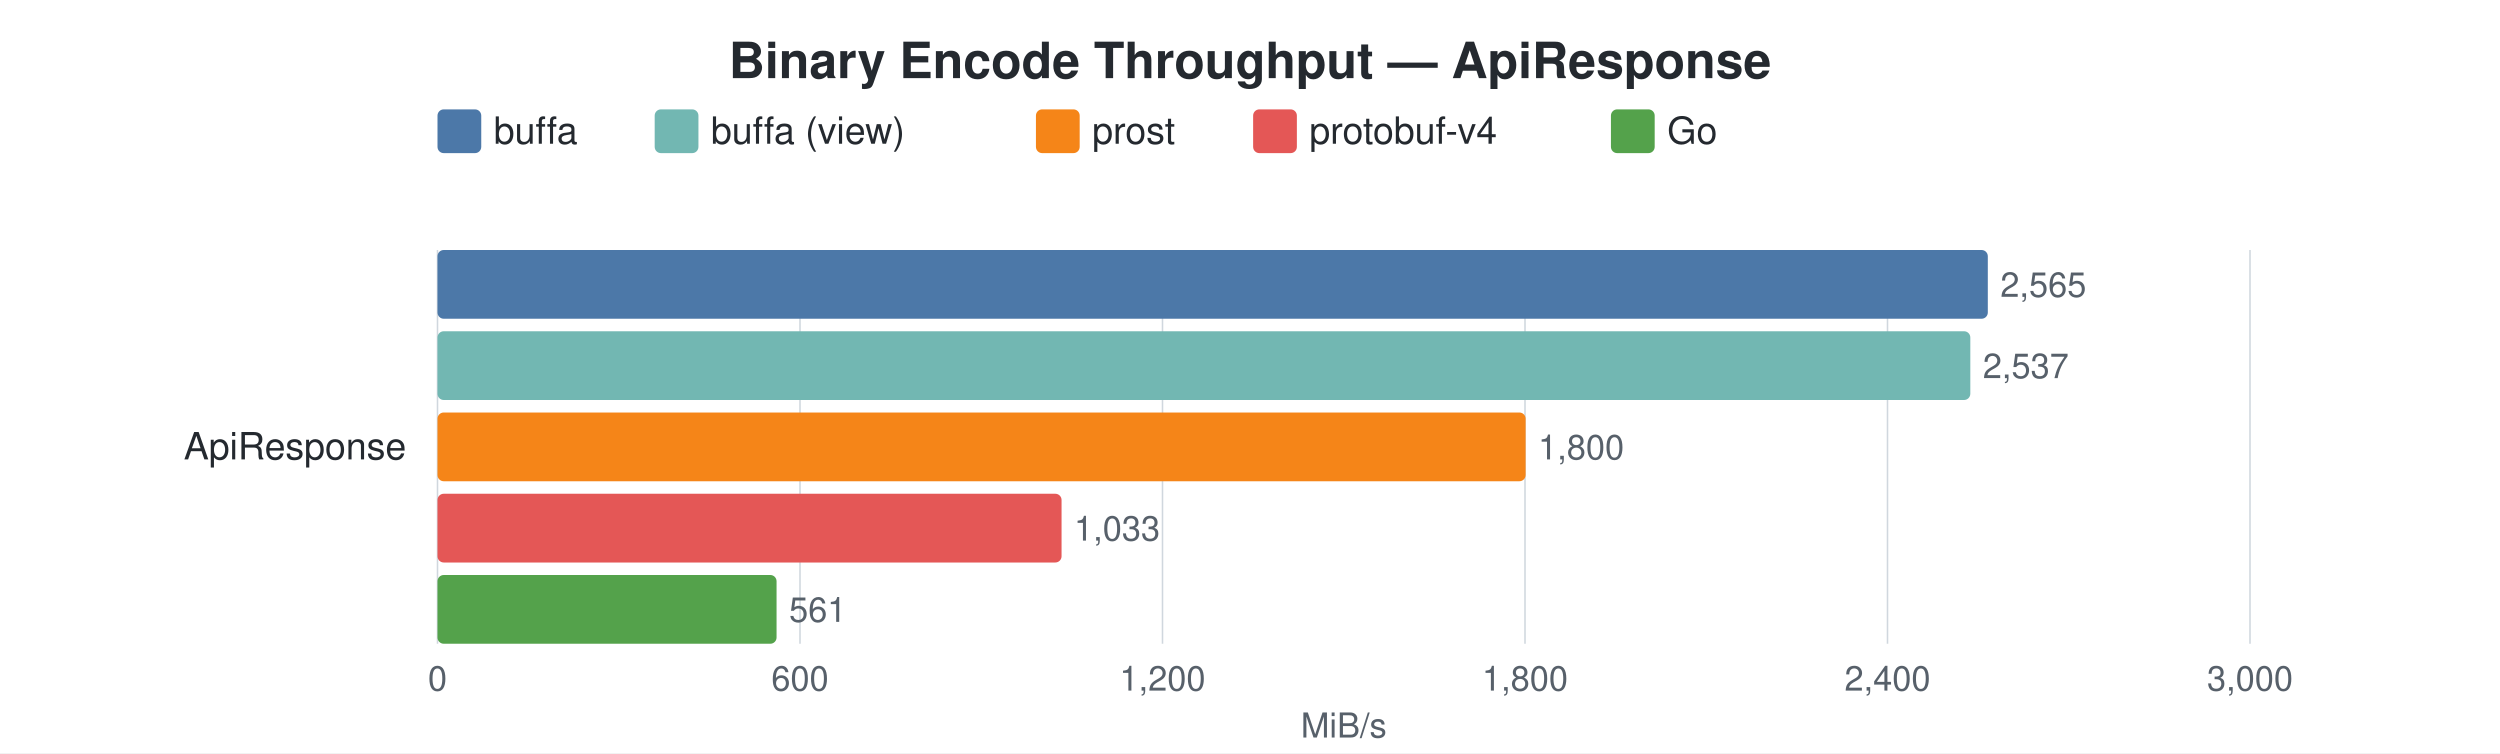
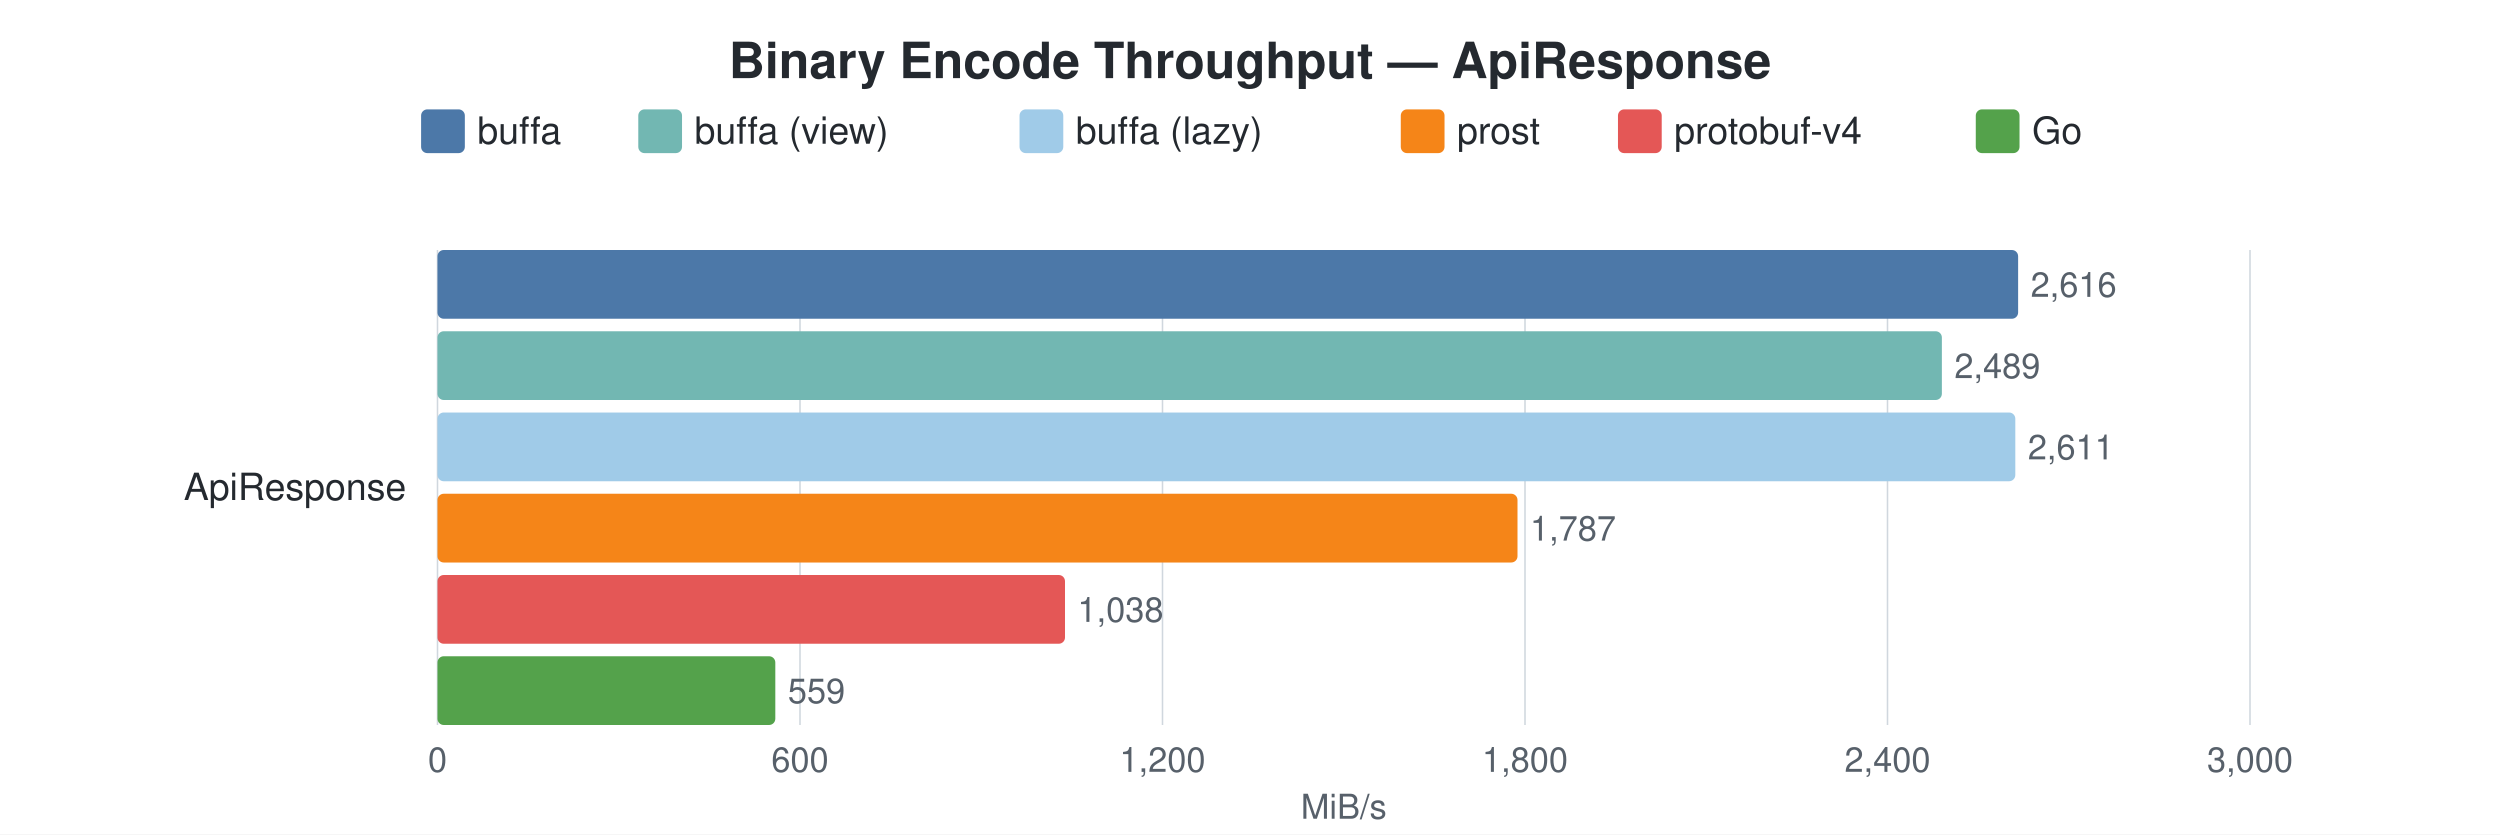
- <svg xmlns="http://www.w3.org/2000/svg" width="800" height="241" viewBox="0 0 800 241">
+ <svg xmlns="http://www.w3.org/2000/svg" width="800" height="267" viewBox="0 0 800 267">
  <style>
    text { font-family: -apple-system, BlinkMacSystemFont, "Segoe UI", Helvetica, Arial, sans-serif; }
    .title { font-size: 16px; font-weight: 600; fill: #24292f; }
    .label { font-size: 12px; fill: #24292f; }
    .value { font-size: 11px; fill: #57606a; }
    .axis-label { font-size: 11px; fill: #57606a; }
    .legend-text { font-size: 12px; fill: #24292f; }
    .grid { stroke: #d0d7de; stroke-width: 0.5; }
  </style>
  <rect width="100%" height="100%" fill="white" />
  <text x="400.0" y="25" text-anchor="middle" class="title">Binary Encode Throughput — ApiResponse</text>
-   <rect x="140" y="35" width="14" height="14" rx="2" fill="#4C78A8" />
-   <text x="158" y="46" class="legend-text">buffa</text>
-   <rect x="209.5" y="35" width="14" height="14" rx="2" fill="#72B7B2" />
-   <text x="227.5" y="46" class="legend-text">buffa (view)</text>
-   <rect x="331.5" y="35" width="14" height="14" rx="2" fill="#F58518" />
-   <text x="349.5" y="46" class="legend-text">prost</text>
-   <rect x="401.0" y="35" width="14" height="14" rx="2" fill="#E45756" />
-   <text x="419.0" y="46" class="legend-text">protobuf-v4</text>
-   <rect x="515.5" y="35" width="14" height="14" rx="2" fill="#54A24B" />
-   <text x="533.5" y="46" class="legend-text">Go</text>
-   <line x1="140.0" y1="80" x2="140.0" y2="206" class="grid" />
-   <text x="140.0" y="221" text-anchor="middle" class="axis-label">0</text>
-   <line x1="256.0" y1="80" x2="256.0" y2="206" class="grid" />
-   <text x="256.0" y="221" text-anchor="middle" class="axis-label">600</text>
-   <line x1="372.0" y1="80" x2="372.0" y2="206" class="grid" />
-   <text x="372.0" y="221" text-anchor="middle" class="axis-label">1,200</text>
-   <line x1="488.0" y1="80" x2="488.0" y2="206" class="grid" />
-   <text x="488.0" y="221" text-anchor="middle" class="axis-label">1,800</text>
-   <line x1="604.0" y1="80" x2="604.0" y2="206" class="grid" />
-   <text x="604.0" y="221" text-anchor="middle" class="axis-label">2,400</text>
-   <line x1="720.0" y1="80" x2="720.0" y2="206" class="grid" />
-   <text x="720.0" y="221" text-anchor="middle" class="axis-label">3,000</text>
-   <text x="430.0" y="236" text-anchor="middle" class="axis-label">MiB/s</text>
-   <text x="130" y="147.0" text-anchor="end" class="label">ApiResponse</text>
-   <rect x="140" y="80.0" width="496.1" height="22" rx="2" fill="#4C78A8" />
-   <text x="640.1" y="95.0" class="value">2,565</text>
-   <rect x="140" y="106.0" width="490.5" height="22" rx="2" fill="#72B7B2" />
-   <text x="634.5" y="121.0" class="value">2,537</text>
-   <rect x="140" y="132.0" width="348.2" height="22" rx="2" fill="#F58518" />
-   <text x="492.2" y="147.0" class="value">1,800</text>
-   <rect x="140" y="158.0" width="199.7" height="22" rx="2" fill="#E45756" />
-   <text x="343.7" y="173.0" class="value">1,033</text>
-   <rect x="140" y="184.0" width="108.5" height="22" rx="2" fill="#54A24B" />
-   <text x="252.5" y="199.0" class="value">561</text>
+   <rect x="134.75" y="35" width="14" height="14" rx="2" fill="#4C78A8" />
+   <text x="152.75" y="46" class="legend-text">buffa</text>
+   <rect x="204.25" y="35" width="14" height="14" rx="2" fill="#72B7B2" />
+   <text x="222.25" y="46" class="legend-text">buffa (view)</text>
+   <rect x="326.25" y="35" width="14" height="14" rx="2" fill="#A0CBE8" />
+   <text x="344.25" y="46" class="legend-text">buffa (lazy)</text>
+   <rect x="448.25" y="35" width="14" height="14" rx="2" fill="#F58518" />
+   <text x="466.25" y="46" class="legend-text">prost</text>
+   <rect x="517.75" y="35" width="14" height="14" rx="2" fill="#E45756" />
+   <text x="535.75" y="46" class="legend-text">protobuf-v4</text>
+   <rect x="632.25" y="35" width="14" height="14" rx="2" fill="#54A24B" />
+   <text x="650.25" y="46" class="legend-text">Go</text>
+   <line x1="140.0" y1="80" x2="140.0" y2="232" class="grid" />
+   <text x="140.0" y="247" text-anchor="middle" class="axis-label">0</text>
+   <line x1="256.0" y1="80" x2="256.0" y2="232" class="grid" />
+   <text x="256.0" y="247" text-anchor="middle" class="axis-label">600</text>
+   <line x1="372.0" y1="80" x2="372.0" y2="232" class="grid" />
+   <text x="372.0" y="247" text-anchor="middle" class="axis-label">1,200</text>
+   <line x1="488.0" y1="80" x2="488.0" y2="232" class="grid" />
+   <text x="488.0" y="247" text-anchor="middle" class="axis-label">1,800</text>
+   <line x1="604.0" y1="80" x2="604.0" y2="232" class="grid" />
+   <text x="604.0" y="247" text-anchor="middle" class="axis-label">2,400</text>
+   <line x1="720.0" y1="80" x2="720.0" y2="232" class="grid" />
+   <text x="720.0" y="247" text-anchor="middle" class="axis-label">3,000</text>
+   <text x="430.0" y="262" text-anchor="middle" class="axis-label">MiB/s</text>
+   <text x="130" y="160.0" text-anchor="end" class="label">ApiResponse</text>
+   <rect x="140" y="80.0" width="505.8" height="22" rx="2" fill="#4C78A8" />
+   <text x="649.8" y="95.0" class="value">2,616</text>
+   <rect x="140" y="106.0" width="481.4" height="22" rx="2" fill="#72B7B2" />
+   <text x="625.4" y="121.0" class="value">2,489</text>
+   <rect x="140" y="132.0" width="504.9" height="22" rx="2" fill="#A0CBE8" />
+   <text x="648.9" y="147.0" class="value">2,611</text>
+   <rect x="140" y="158.0" width="345.6" height="22" rx="2" fill="#F58518" />
+   <text x="489.6" y="173.0" class="value">1,787</text>
+   <rect x="140" y="184.0" width="200.8" height="22" rx="2" fill="#E45756" />
+   <text x="344.8" y="199.0" class="value">1,038</text>
+   <rect x="140" y="210.0" width="108.1" height="22" rx="2" fill="#54A24B" />
+   <text x="252.1" y="225.0" class="value">559</text>
</svg>
